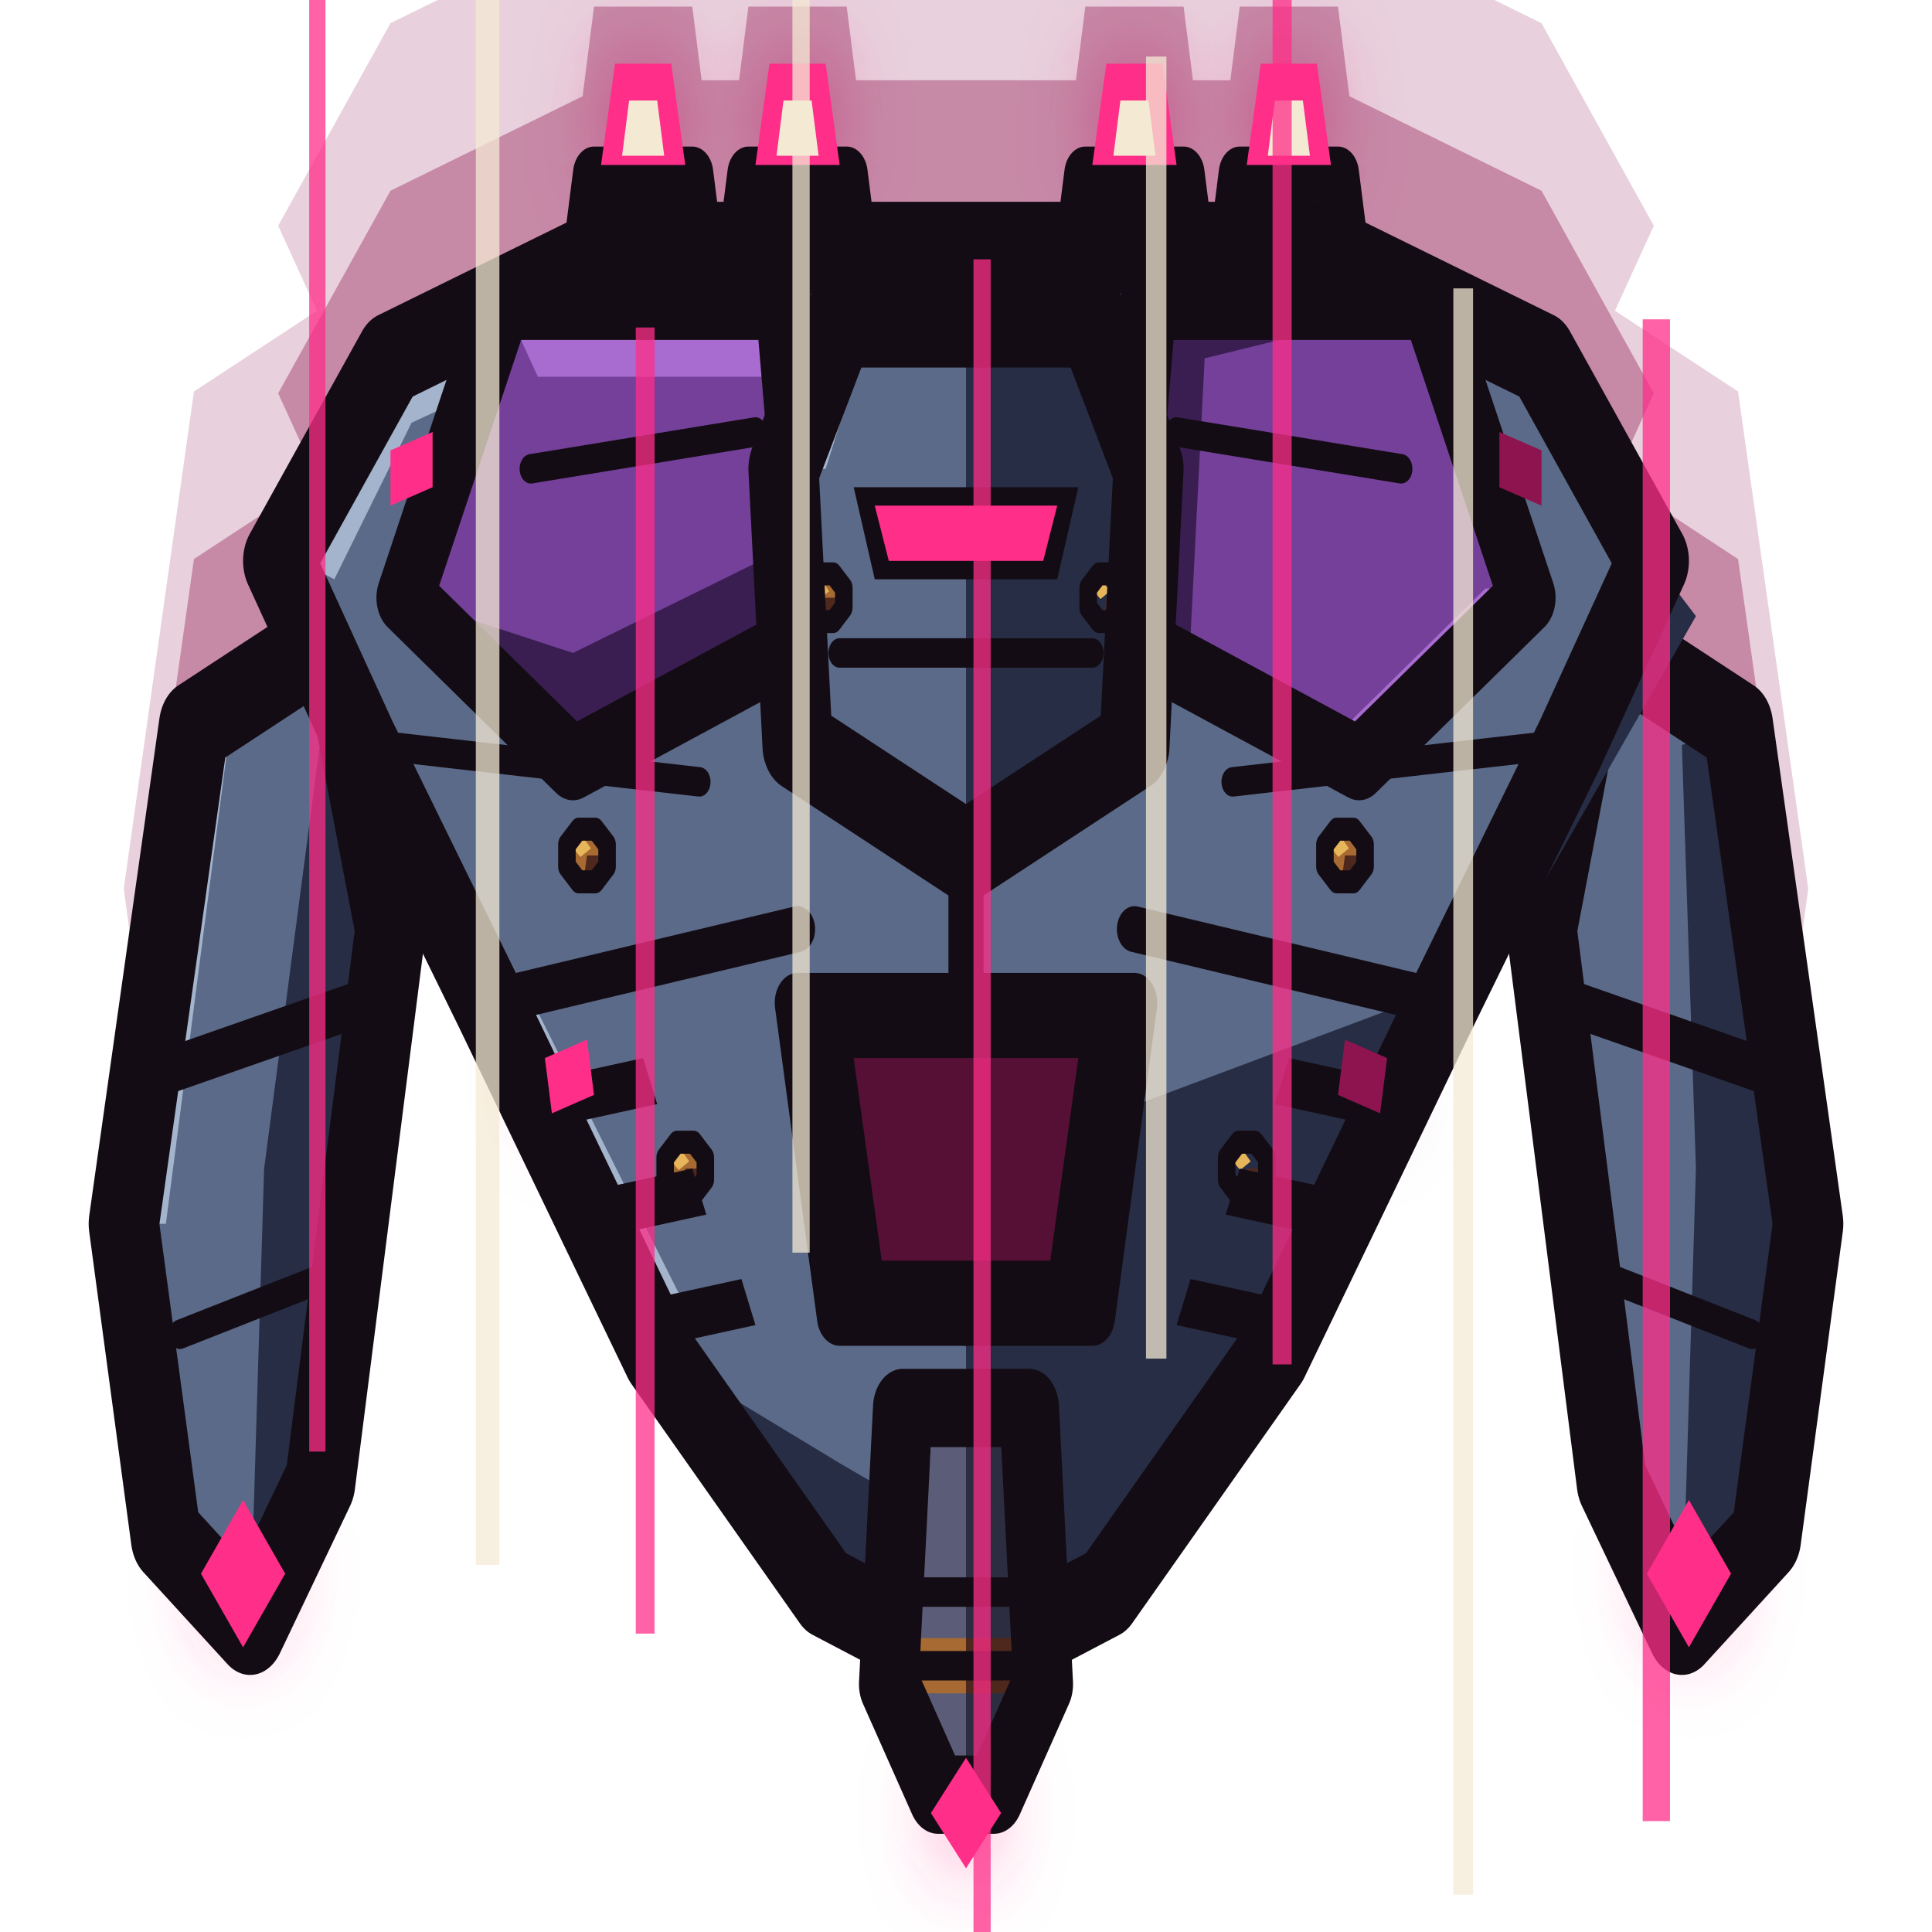
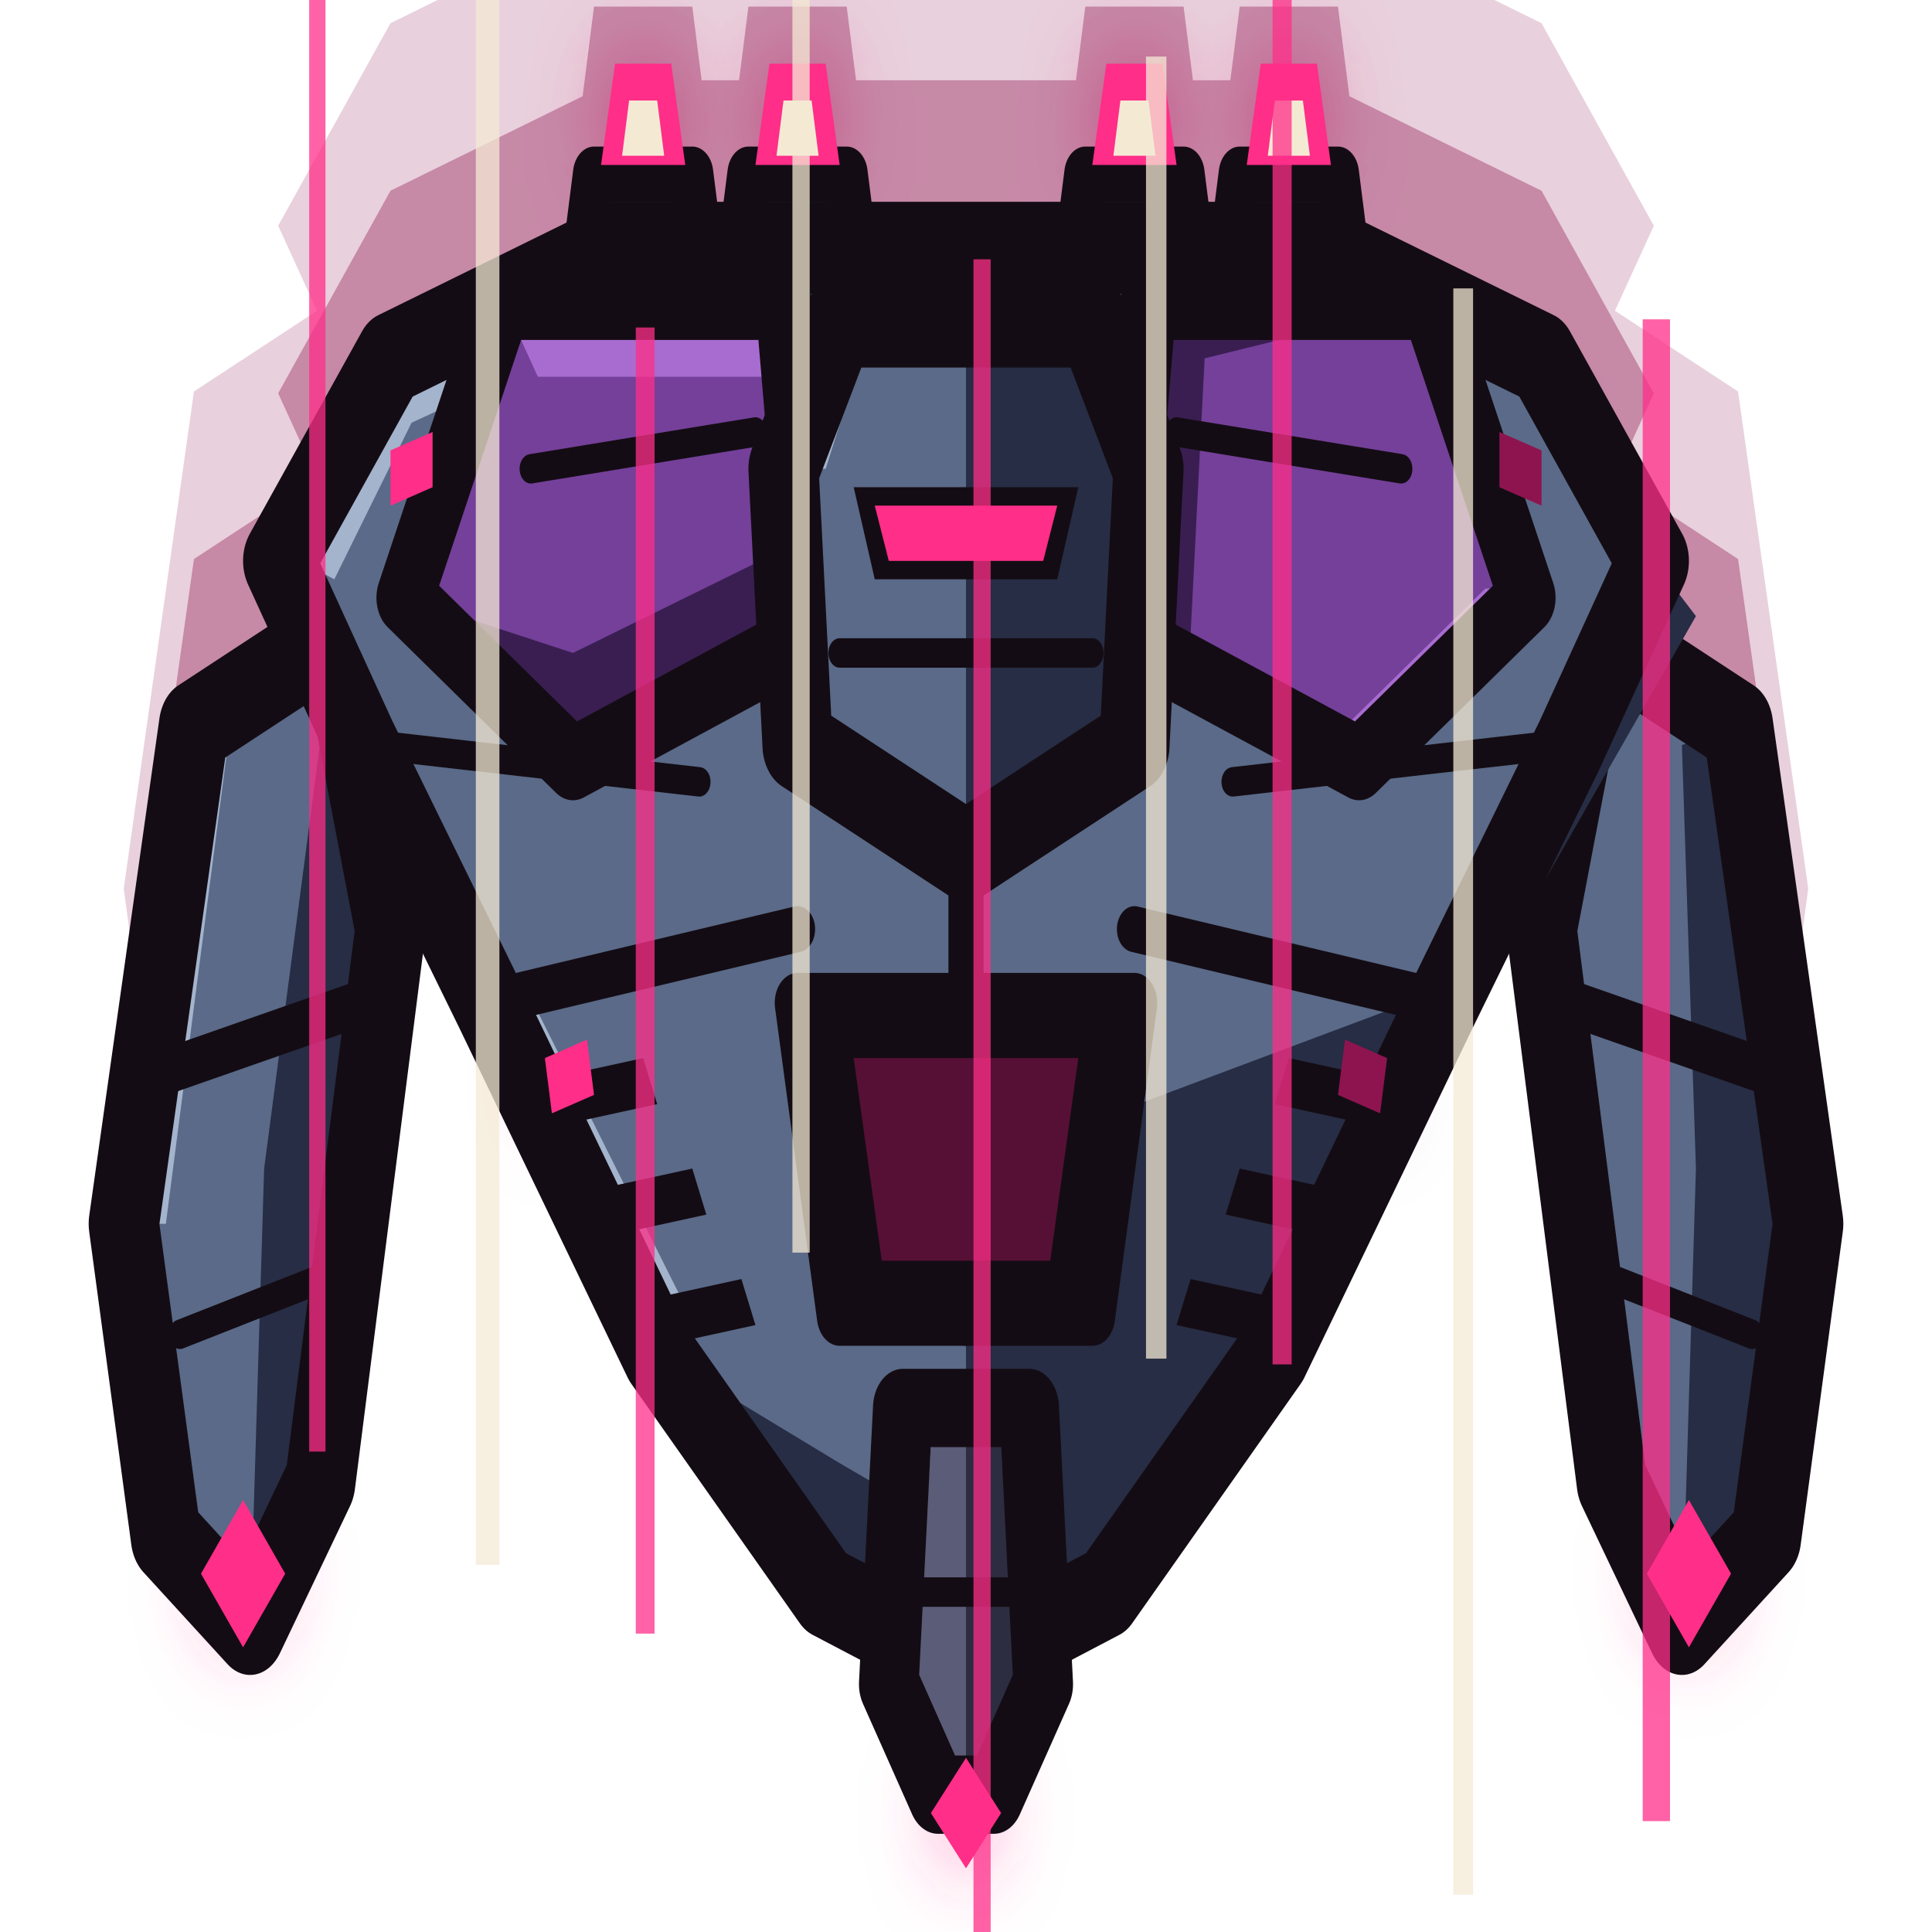
<svg xmlns="http://www.w3.org/2000/svg" viewBox="0 0 256 256" width="256" height="256">
  <defs>
    <filter id="blur" filterUnits="userSpaceOnUse" x="-64" y="-64" width="384" height="384">
      <feGaussianBlur stdDeviation="5" />
    </filter>
  </defs>
  <g transform="translate(128 128) scale(0.93 1.22) translate(-128 -128)">
    <g id="glow-back">
      <g>
        <polygon points="25,186 31,194 25,202 19,194" fill="#FF2E88" filter="url(#blur)" opacity="0.62" />
      </g>
      <g>
        <polygon points="231,186 225,194 231,202 237,194" fill="#FF2E88" filter="url(#blur)" opacity="0.62" />
      </g>
      <g>
        <polygon points="76,41 88,41 86,30 78,30" fill="#FF2E88" filter="url(#blur)" opacity="0.62" />
        <polygon points="98,41 110,41 108,30 100,30" fill="#FF2E88" filter="url(#blur)" opacity="0.62" />
        <polygon points="146,41 158,41 156,30 148,30" fill="#FF2E88" filter="url(#blur)" opacity="0.62" />
        <polygon points="168,41 180,41 178,30 170,30" fill="#FF2E88" filter="url(#blur)" opacity="0.62" />
      </g>
      <g>
        <polygon points="46,72 52,70 52,76 46,78" fill="#FF2E88" filter="url(#blur)" opacity="0.62" />
        <polygon points="210,72 204,70 204,76 210,78" fill="#8E1450" filter="url(#blur)" opacity="0.62" />
        <polygon points="68,138 74,136 75,142 69,144" fill="#FF2E88" filter="url(#blur)" opacity="0.62" />
        <polygon points="188,138 182,136 181,142 187,144" fill="#8E1450" filter="url(#blur)" opacity="0.62" />
      </g>
      <g>
        <polygon points="115,78 141,78 139,84 117,84" fill="#FF2E88" filter="url(#blur)" opacity="0.62" />
      </g>
      <g>
        <polygon points="112,138 144,138 140,160 116,160" fill="#8E1450" filter="url(#blur)" opacity="0.34" />
      </g>
      <g>
        <polygon points="128,214 133,220 128,226 123,220" fill="#FF2E88" filter="url(#blur)" opacity="0.62" />
      </g>
    </g>
    <g id="body">
      <g transform="translate(0 -18.2)" opacity="0.38">
        <polygon points="38,92 18,102 8,156 14,190 26,200 36,184 46,124" fill="#8E1450" />
        <polygon points="218,92 238,102 248,156 242,190 230,200 220,184 210,124" fill="#8E1450" />
        <polygon points="73,54 91,54 89,42 75,42" fill="#8E1450" />
        <polygon points="95,54 113,54 111,42 97,42" fill="#8E1450" />
        <polygon points="143,54 161,54 159,42 145,42" fill="#8E1450" />
        <polygon points="165,54 183,54 181,42 167,42" fill="#8E1450" />
        <polygon points="128,50 78,50 46,62 30,84 42,104 60,132 84,170 108,196 128,204 148,196 172,170 196,132 214,104 226,84 210,62 178,50" fill="#8E1450" />
-         <polygon points="60.86,93.19 59.19,94.86 56.81,94.86 55.14,93.19 55.14,90.81 56.81,89.14 59.19,89.14 60.86,90.81" fill="#8E1450" />
-         <polygon points="76.86,117.19 75.19,118.86 72.81,118.86 71.14,117.19 71.14,114.81 72.81,113.14 75.19,113.14 76.86,114.81" fill="#8E1450" />
-         <polygon points="90.86,151.19 89.19,152.86 86.81,152.86 85.14,151.19 85.14,148.81 86.81,147.14 89.19,147.14 90.86,148.81" fill="#8E1450" />
-         <polygon points="170.86,151.19 169.19,152.86 166.81,152.86 165.14,151.19 165.14,148.81 166.81,147.14 169.19,147.14 170.86,148.81" fill="#8E1450" />
-         <polygon points="184.86,117.19 183.19,118.86 180.81,118.86 179.14,117.19 179.14,114.81 180.81,113.14 183.19,113.14 184.86,114.81" fill="#8E1450" />
-         <polygon points="200.86,93.19 199.19,94.86 196.81,94.86 195.14,93.19 195.14,90.81 196.81,89.14 199.19,89.14 200.86,90.81" fill="#8E1450" />
        <polygon points="62,56 102,56 106,92 72,106 48,88" fill="#8E1450" />
        <polygon points="194,56 154,56 150,92 184,106 208,88" fill="#8E1450" />
        <polygon points="128,58 110,58 102,74 104,104 128,116 152,104 154,74 146,58" fill="#8E1450" />
-         <polygon points="110.59,89.07 109.07,90.59 106.93,90.59 105.41,89.07 105.41,86.93 106.93,85.41 109.07,85.41 110.59,86.93" fill="#8E1450" />
-         <polygon points="150.59,89.07 149.07,90.59 146.93,90.59 145.41,89.07 145.41,86.93 146.93,85.41 149.07,85.41 150.59,86.93" fill="#8E1450" />
        <polygon points="104,132 128,132 128,166 110,166" fill="#8E1450" />
        <polygon points="152,132 128,132 128,166 146,166" fill="#8E1450" />
        <polygon points="119,176 137,176 139,206 132,218 124,218 117,206" fill="#8E1450" />
-         <polygon points="118,201 138,201 137,207 119,207" fill="#8E1450" />
      </g>
      <g transform="translate(0 -36.4)" opacity="0.2">
        <polygon points="38,92 18,102 8,156 14,190 26,200 36,184 46,124" fill="#8E1450" />
        <polygon points="218,92 238,102 248,156 242,190 230,200 220,184 210,124" fill="#8E1450" />
        <polygon points="73,54 91,54 89,42 75,42" fill="#8E1450" />
        <polygon points="95,54 113,54 111,42 97,42" fill="#8E1450" />
        <polygon points="143,54 161,54 159,42 145,42" fill="#8E1450" />
        <polygon points="165,54 183,54 181,42 167,42" fill="#8E1450" />
        <polygon points="128,50 78,50 46,62 30,84 42,104 60,132 84,170 108,196 128,204 148,196 172,170 196,132 214,104 226,84 210,62 178,50" fill="#8E1450" />
-         <polygon points="60.86,93.19 59.19,94.86 56.81,94.86 55.14,93.19 55.14,90.81 56.81,89.14 59.19,89.14 60.86,90.81" fill="#8E1450" />
-         <polygon points="76.86,117.19 75.19,118.86 72.81,118.86 71.14,117.19 71.14,114.81 72.81,113.14 75.19,113.14 76.86,114.81" fill="#8E1450" />
-         <polygon points="90.86,151.19 89.19,152.86 86.81,152.86 85.14,151.19 85.14,148.81 86.81,147.14 89.19,147.14 90.86,148.81" fill="#8E1450" />
-         <polygon points="170.86,151.19 169.19,152.86 166.81,152.86 165.14,151.19 165.14,148.81 166.81,147.14 169.19,147.14 170.86,148.81" fill="#8E1450" />
-         <polygon points="184.86,117.19 183.19,118.86 180.81,118.86 179.14,117.19 179.14,114.81 180.81,113.14 183.19,113.14 184.86,114.81" fill="#8E1450" />
-         <polygon points="200.86,93.19 199.19,94.86 196.81,94.86 195.14,93.19 195.14,90.81 196.81,89.14 199.19,89.14 200.86,90.81" fill="#8E1450" />
        <polygon points="62,56 102,56 106,92 72,106 48,88" fill="#8E1450" />
        <polygon points="194,56 154,56 150,92 184,106 208,88" fill="#8E1450" />
        <polygon points="128,58 110,58 102,74 104,104 128,116 152,104 154,74 146,58" fill="#8E1450" />
-         <polygon points="110.59,89.07 109.07,90.59 106.93,90.59 105.41,89.07 105.41,86.93 106.93,85.41 109.07,85.41 110.59,86.93" fill="#8E1450" />
-         <polygon points="150.59,89.07 149.07,90.59 146.93,90.59 145.41,89.07 145.41,86.93 146.93,85.41 149.07,85.41 150.59,86.93" fill="#8E1450" />
        <polygon points="104,132 128,132 128,166 110,166" fill="#8E1450" />
        <polygon points="152,132 128,132 128,166 146,166" fill="#8E1450" />
        <polygon points="119,176 137,176 139,206 132,218 124,218 117,206" fill="#8E1450" />
-         <polygon points="118,201 138,201 137,207 119,207" fill="#8E1450" />
      </g>
      <g class="part" data-part="lance0">
        <g class="base">
          <polygon points="38,92 18,102 8,156 14,190 26,200 36,184 46,124" fill="#5A6A88" />
        </g>
        <g class="shadow">
          <polygon points="38,92 46,124 36,184 26,200 28,150" fill="#262D44" />
        </g>
        <g class="highlight">
          <polygon points="18,104 23,103 14,156 11,156" fill="#A3B4CC" />
        </g>
        <g class="ink">
          <polygon points="38,92 18,102 8,156 14,190 26,200 36,184 46,124" fill="none" stroke="#140C14" stroke-width="10" stroke-linejoin="round" />
          <polyline points="12,140 42,132" fill="none" stroke="#140C14" stroke-width="5" stroke-linejoin="round" stroke-linecap="round" />
          <polyline points="16,168 36,162" fill="none" stroke="#140C14" stroke-width="3.2" stroke-linejoin="round" stroke-linecap="round" />
        </g>
      </g>
      <g class="part" data-part="lance1">
        <g class="base">
          <polygon points="218,92 238,102 248,156 242,190 230,200 220,184 210,124" fill="#5A6A88" />
        </g>
        <g class="shadow">
          <polygon points="238,102 248,156 242,190 230,200 232,150 230,104" fill="#262D44" />
        </g>
        <g class="highlight">
          <polygon points="218,94 215,94 210,124 213,124" fill="#A3B4CC" />
        </g>
        <g class="ink">
          <polygon points="218,92 238,102 248,156 242,190 230,200 220,184 210,124" fill="none" stroke="#140C14" stroke-width="10" stroke-linejoin="round" />
          <polyline points="244,140 214,132" fill="none" stroke="#140C14" stroke-width="5" stroke-linejoin="round" stroke-linecap="round" />
          <polyline points="240,168 220,162" fill="none" stroke="#140C14" stroke-width="3.2" stroke-linejoin="round" stroke-linecap="round" />
        </g>
      </g>
      <g class="part" data-part="engines">
        <g class="base">
          <polygon points="73,54 91,54 89,42 75,42" fill="#262D44" />
          <polygon points="95,54 113,54 111,42 97,42" fill="#262D44" />
          <polygon points="143,54 161,54 159,42 145,42" fill="#262D44" />
          <polygon points="165,54 183,54 181,42 167,42" fill="#262D44" />
        </g>
        <g class="ink">
          <polygon points="73,54 91,54 89,42 75,42" fill="none" stroke="#140C14" stroke-width="6" stroke-linejoin="round" />
          <polygon points="95,54 113,54 111,42 97,42" fill="none" stroke="#140C14" stroke-width="6" stroke-linejoin="round" />
          <polygon points="143,54 161,54 159,42 145,42" fill="none" stroke="#140C14" stroke-width="6" stroke-linejoin="round" />
          <polygon points="165,54 183,54 181,42 167,42" fill="none" stroke="#140C14" stroke-width="6" stroke-linejoin="round" />
        </g>
      </g>
      <g class="part" data-part="hull">
        <g class="base">
          <polygon points="128,50 78,50 46,62 30,84 42,104 60,132 84,170 108,196 128,204 148,196 172,170 196,132 214,104 226,84 210,62 178,50" fill="#5A6A88" />
-           <polygon points="60.86,93.19 59.19,94.86 56.81,94.86 55.14,93.19 55.14,90.81 56.81,89.14 59.19,89.14 60.86,90.81" fill="#A66A32" />
-           <polygon points="76.86,117.19 75.19,118.86 72.81,118.86 71.14,117.19 71.14,114.81 72.81,113.14 75.19,113.14 76.86,114.81" fill="#A66A32" />
-           <polygon points="90.86,151.19 89.19,152.86 86.81,152.86 85.14,151.19 85.14,148.81 86.81,147.14 89.19,147.14 90.86,148.81" fill="#A66A32" />
-           <polygon points="170.86,151.19 169.19,152.86 166.81,152.86 165.14,151.19 165.14,148.81 166.81,147.14 169.19,147.14 170.86,148.81" fill="#A66A32" />
-           <polygon points="184.86,117.19 183.19,118.86 180.81,118.86 179.14,117.19 179.14,114.81 180.81,113.14 183.19,113.14 184.86,114.81" fill="#A66A32" />
-           <polygon points="200.86,93.19 199.19,94.86 196.81,94.86 195.14,93.19 195.14,90.81 196.81,89.14 199.19,89.14 200.86,90.81" fill="#A66A32" />
        </g>
        <g class="shadow">
          <polygon points="128,150 198,130 214,104 226,84 232,90 172,170 148,196 128,204" fill="#262D44" />
          <polygon points="84,170 108,196 128,204 128,190 110,182" fill="#262D44" />
-           <polygon points="58,92 61.1,92 59.92,94.23 57.44,95.1" fill="#4E281D" />
-           <polygon points="74,116 77.1,116 75.92,118.23 73.44,119.1" fill="#4E281D" />
-           <polygon points="88,150 91.1,150 89.92,152.23 87.44,153.1" fill="#4E281D" />
-           <polygon points="168,150 171.1,150 169.92,152.23 167.44,153.1" fill="#4E281D" />
-           <polygon points="182,116 185.1,116 183.92,118.23 181.44,119.1" fill="#4E281D" />
-           <polygon points="198,92 201.1,92 199.92,94.23 197.44,95.1" fill="#4E281D" />
        </g>
        <g class="highlight">
          <polygon points="78,53 46,65 33,84 38,86 49,69 80,58" fill="#A3B4CC" />
          <polygon points="62,134 86,170 90,168 67,133" fill="#A3B4CC" />
-           <polygon points="56.2,91.38 57.5,90.08 58.56,91.22 57.07,92.16" fill="#E7B65B" />
-           <polygon points="72.2,115.38 73.5,114.08 74.56,115.22 73.07,116.16" fill="#E7B65B" />
-           <polygon points="86.2,149.38 87.5,148.08 88.56,149.22 87.07,150.16" fill="#E7B65B" />
-           <polygon points="166.2,149.38 167.5,148.08 168.56,149.22 167.07,150.16" fill="#E7B65B" />
-           <polygon points="180.2,115.38 181.5,114.08 182.56,115.22 181.07,116.16" fill="#E7B65B" />
-           <polygon points="196.2,91.38 197.5,90.08 198.56,91.22 197.07,92.16" fill="#E7B65B" />
        </g>
        <g class="ink">
          <polygon points="128,50 78,50 46,62 30,84 42,104 60,132 84,170 108,196 128,204 148,196 172,170 196,132 214,104 226,84 210,62 178,50" fill="none" stroke="#140C14" stroke-width="10" stroke-linejoin="round" />
          <polyline points="128,116 128,132" fill="none" stroke="#140C14" stroke-width="5" stroke-linejoin="round" stroke-linecap="round" />
          <polyline points="60,132 104,124" fill="none" stroke="#140C14" stroke-width="5" stroke-linejoin="round" stroke-linecap="round" />
          <polyline points="196,132 152,124" fill="none" stroke="#140C14" stroke-width="5" stroke-linejoin="round" stroke-linecap="round" />
          <polyline points="44,104 90,108" fill="none" stroke="#140C14" stroke-width="3.2" stroke-linejoin="round" stroke-linecap="round" />
          <polyline points="212,104 166,108" fill="none" stroke="#140C14" stroke-width="3.2" stroke-linejoin="round" stroke-linecap="round" />
-           <polygon points="60.86,93.19 59.19,94.86 56.81,94.86 55.14,93.19 55.14,90.81 56.81,89.14 59.19,89.14 60.86,90.81" fill="none" stroke="#140C14" stroke-width="2.5" stroke-linejoin="round" />
-           <polygon points="76.86,117.19 75.19,118.86 72.81,118.86 71.14,117.19 71.14,114.81 72.81,113.14 75.19,113.14 76.86,114.81" fill="none" stroke="#140C14" stroke-width="2.5" stroke-linejoin="round" />
-           <polygon points="90.86,151.19 89.19,152.86 86.81,152.86 85.14,151.19 85.14,148.81 86.81,147.14 89.19,147.14 90.86,148.81" fill="none" stroke="#140C14" stroke-width="2.5" stroke-linejoin="round" />
-           <polygon points="170.86,151.19 169.19,152.86 166.81,152.86 165.14,151.19 165.14,148.81 166.81,147.14 169.19,147.14 170.86,148.81" fill="none" stroke="#140C14" stroke-width="2.5" stroke-linejoin="round" />
-           <polygon points="184.86,117.19 183.19,118.86 180.81,118.86 179.14,117.19 179.14,114.81 180.81,113.14 183.19,113.14 184.86,114.81" fill="none" stroke="#140C14" stroke-width="2.5" stroke-linejoin="round" />
-           <polygon points="200.86,93.19 199.19,94.86 196.81,94.86 195.14,93.19 195.14,90.81 196.81,89.14 199.19,89.14 200.86,90.81" fill="none" stroke="#140C14" stroke-width="2.5" stroke-linejoin="round" />
          <polygon points="70,140 82,138 84,143 72,145" fill="#140C14" />
          <polygon points="186,140 174,138 172,143 184,145" fill="#140C14" />
          <polygon points="77,152 89,150 91,155 79,157" fill="#140C14" />
          <polygon points="179,152 167,150 165,155 177,157" fill="#140C14" />
          <polygon points="84,164 96,162 98,167 86,169" fill="#140C14" />
          <polygon points="172,164 160,162 158,167 170,169" fill="#140C14" />
        </g>
      </g>
      <g class="part" data-part="armour0">
        <g class="base">
          <polygon points="62,56 102,56 106,92 72,106 48,88" fill="#74409A" />
        </g>
        <g class="shadow">
          <polygon points="48,88 72,106 106,92 104,82 72,94" fill="#3A1E52" />
        </g>
        <g class="highlight">
          <polygon points="64,59 100,59 99,64 67,64" fill="#A86CD0" />
        </g>
        <g class="ink">
          <polygon points="62,56 102,56 106,92 72,106 48,88" fill="none" stroke="#140C14" stroke-width="8" stroke-linejoin="round" />
          <polyline points="66,74 98,70" fill="none" stroke="#140C14" stroke-width="3.2" stroke-linejoin="round" stroke-linecap="round" />
        </g>
      </g>
      <g class="part" data-part="armour1">
        <g class="base">
          <polygon points="194,56 154,56 150,92 184,106 208,88" fill="#74409A" />
        </g>
        <g class="shadow">
          <polygon points="194,56 154,56 150,92 160,92 162,62" fill="#3A1E52" />
        </g>
        <g class="highlight">
          <polygon points="206,87 202,87 182,102 185,104" fill="#A86CD0" />
        </g>
        <g class="ink">
          <polygon points="194,56 154,56 150,92 184,106 208,88" fill="none" stroke="#140C14" stroke-width="8" stroke-linejoin="round" />
          <polyline points="190,74 158,70" fill="none" stroke="#140C14" stroke-width="3.2" stroke-linejoin="round" stroke-linecap="round" />
        </g>
      </g>
      <g class="part" data-part="bridge">
        <g class="base">
          <polygon points="128,58 110,58 102,74 104,104 128,116 152,104 154,74 146,58" fill="#5A6A88" />
-           <polygon points="110.59,89.07 109.07,90.59 106.93,90.59 105.41,89.07 105.41,86.93 106.93,85.41 109.07,85.41 110.59,86.93" fill="#A66A32" />
-           <polygon points="150.59,89.07 149.07,90.59 146.93,90.59 145.41,89.07 145.41,86.93 146.93,85.41 149.07,85.41 150.59,86.93" fill="#A66A32" />
        </g>
        <g class="shadow">
          <polygon points="128,58 146,58 154,74 152,104 128,116" fill="#262D44" />
-           <polygon points="108,88 110.8,88 109.74,90.02 107.5,90.8" fill="#4E281D" />
-           <polygon points="148,88 150.8,88 149.74,90.02 147.5,90.8" fill="#4E281D" />
        </g>
        <g class="highlight">
          <polygon points="110,61 104,74 108,74 113,62" fill="#A3B4CC" />
-           <polygon points="106.38,87.44 107.55,86.26 108.5,87.3 107.16,88.14" fill="#E7B65B" />
-           <polygon points="146.38,87.44 147.55,86.26 148.5,87.3 147.16,88.14" fill="#E7B65B" />
        </g>
        <g class="ink">
          <polygon points="128,58 110,58 102,74 104,104 128,116 152,104 154,74 146,58" fill="none" stroke="#140C14" stroke-width="10" stroke-linejoin="round" />
          <polyline points="110,94 146,94" fill="none" stroke="#140C14" stroke-width="3.2" stroke-linejoin="round" stroke-linecap="round" />
-           <polygon points="110.59,89.07 109.07,90.59 106.93,90.59 105.41,89.07 105.41,86.93 106.93,85.41 109.07,85.41 110.59,86.93" fill="none" stroke="#140C14" stroke-width="2.5" stroke-linejoin="round" />
-           <polygon points="150.59,89.07 149.07,90.59 146.93,90.59 145.41,89.07 145.41,86.93 146.93,85.41 149.07,85.41 150.59,86.93" fill="none" stroke="#140C14" stroke-width="2.5" stroke-linejoin="round" />
          <polygon points="112,76 144,76 141,86 115,86" fill="#140C14" />
        </g>
      </g>
      <g class="part" data-part="hangar">
        <g class="base">
          <polygon points="104,132 128,132 128,166 110,166" fill="#74409A" />
          <polygon points="152,132 128,132 128,166 146,166" fill="#74409A" />
        </g>
        <g class="shadow">
          <polygon points="121,132 128,132 128,166 121,166" fill="#3A1E52" />
          <polygon points="146,160 128,160 128,166 146,166" fill="#3A1E52" />
        </g>
        <g class="ink">
          <polygon points="104,132 152,132 146,166 110,166" fill="#140C14" />
          <polygon points="104,132 128,132 128,166 110,166" fill="none" stroke="#140C14" stroke-width="6.5" stroke-linejoin="round" />
          <polygon points="152,132 128,132 128,166 146,166" fill="none" stroke="#140C14" stroke-width="6.5" stroke-linejoin="round" />
        </g>
      </g>
      <g class="part" data-part="cannon">
        <g class="base">
          <polygon points="119,176 137,176 139,206 132,218 124,218 117,206" fill="#5A5C78" />
-           <polygon points="118,201 138,201 137,207 119,207" fill="#A66A32" />
        </g>
        <g class="shadow">
          <polygon points="128,176 137,176 139,206 132,218 128,218" fill="#2C2D40" />
-           <polygon points="128,201 138,201 137,207 128,207" fill="#4E281D" />
        </g>
        <g class="highlight">
          <polygon points="120,180 123,180 121,204 119,204" fill="#A3B4CC" />
        </g>
        <g class="ink">
          <polygon points="119,176 137,176 139,206 132,218 124,218 117,206" fill="none" stroke="#140C14" stroke-width="8.5" stroke-linejoin="round" />
          <polyline points="118,196 138,196" fill="none" stroke="#140C14" stroke-width="3.2" stroke-linejoin="round" stroke-linecap="round" />
-           <polyline points="119,204 137,204" fill="none" stroke="#140C14" stroke-width="3.2" stroke-linejoin="round" stroke-linecap="round" />
        </g>
      </g>
    </g>
    <g id="glow">
      <g>
        <polygon points="25,186 31,194 25,202 19,194" fill="#FF2E88" />
      </g>
      <g>
        <polygon points="231,186 225,194 231,202 237,194" fill="#FF2E88" />
      </g>
      <g>
        <polygon points="76,41 88,41 86,30 78,30" fill="#FF2E88" />
        <polygon points="79,40 85,40 84,34 80,34" fill="#F4EAD4" />
        <polygon points="98,41 110,41 108,30 100,30" fill="#FF2E88" />
        <polygon points="101,40 107,40 106,34 102,34" fill="#F4EAD4" />
        <polygon points="146,41 158,41 156,30 148,30" fill="#FF2E88" />
        <polygon points="149,40 155,40 154,34 150,34" fill="#F4EAD4" />
        <polygon points="168,41 180,41 178,30 170,30" fill="#FF2E88" />
        <polygon points="171,40 177,40 176,34 172,34" fill="#F4EAD4" />
      </g>
      <g>
        <polygon points="46,72 52,70 52,76 46,78" fill="#FF2E88" />
        <polygon points="210,72 204,70 204,76 210,78" fill="#8E1450" />
        <polygon points="68,138 74,136 75,142 69,144" fill="#FF2E88" />
        <polygon points="188,138 182,136 181,142 187,144" fill="#8E1450" />
      </g>
      <g>
        <polygon points="115,78 141,78 139,84 117,84" fill="#FF2E88" />
      </g>
      <g>
        <polygon points="112,138 144,138 140,160 116,160" fill="#8E1450" opacity="0.55" />
      </g>
      <g>
        <polygon points="128,214 133,220 128,226 123,220" fill="#FF2E88" />
      </g>
    </g>
  </g>
  <g id="fx" transform="translate(128 128) scale(0.93 1.22) translate(-128 -128)">
    <polyline points="35.58,0.7 35.58,179.58" fill="none" stroke="#FF2E88" stroke-width="2.32" opacity=".75" stroke-linecap="square" />
    <polyline points="59.84,1.01 59.84,191.37" fill="none" stroke="#F4EAD4" stroke-width="3.36" opacity=".75" stroke-linecap="square" />
    <polyline points="82.29,59.99 82.29,199.17" fill="none" stroke="#FF2E88" stroke-width="2.68" opacity=".75" stroke-linecap="square" />
    <polyline points="104.5,16.83 104.5,157.9" fill="none" stroke="#F4EAD4" stroke-width="2.46" opacity=".75" stroke-linecap="square" />
    <polyline points="130.29,52.47 130.29,236.28" fill="none" stroke="#FF2E88" stroke-width="2.45" opacity=".75" stroke-linecap="square" />
    <polyline points="155.1,30.68 155.1,169.19" fill="none" stroke="#F4EAD4" stroke-width="2.91" opacity=".75" stroke-linecap="square" />
    <polyline points="173.04,4.74 173.04,169.91" fill="none" stroke="#FF2E88" stroke-width="2.72" opacity=".75" stroke-linecap="square" />
    <polyline points="198.84,55.81 198.84,227.46" fill="none" stroke="#F4EAD4" stroke-width="2.81" opacity=".75" stroke-linecap="square" />
    <polyline points="226.36,59.71 226.36,218.93" fill="none" stroke="#FF2E88" stroke-width="3.89" opacity=".75" stroke-linecap="square" />
  </g>
</svg>
